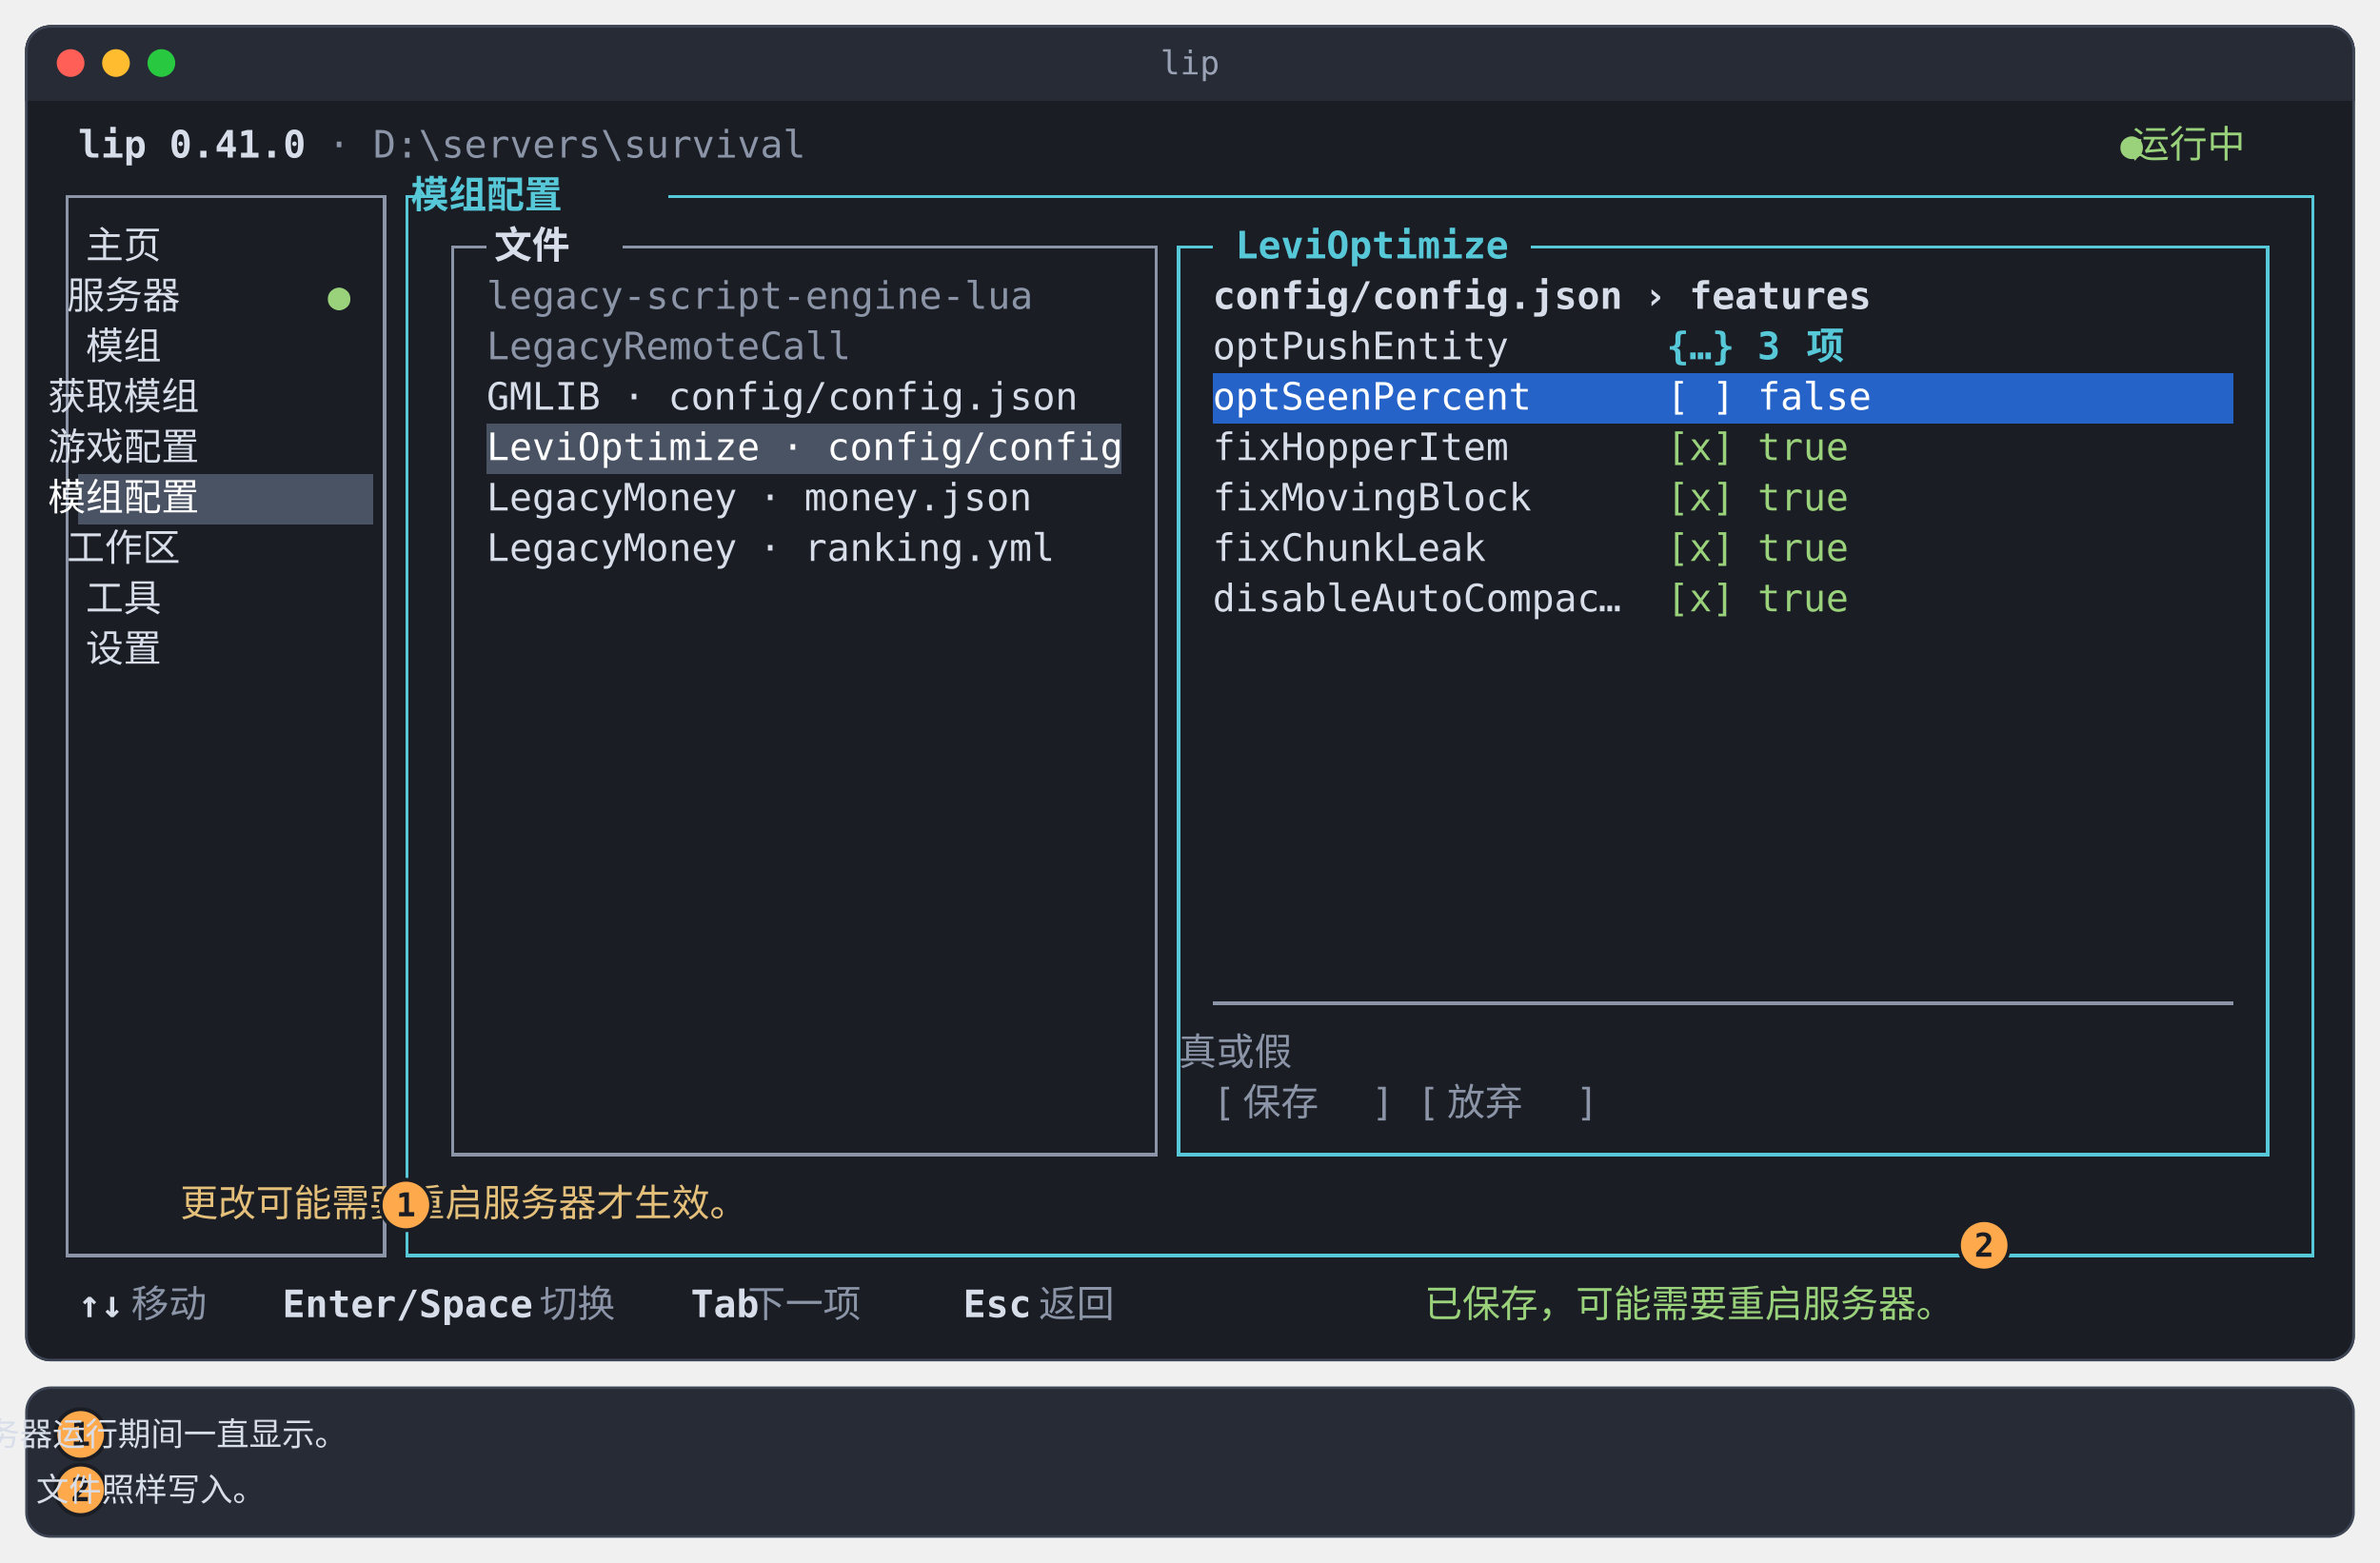
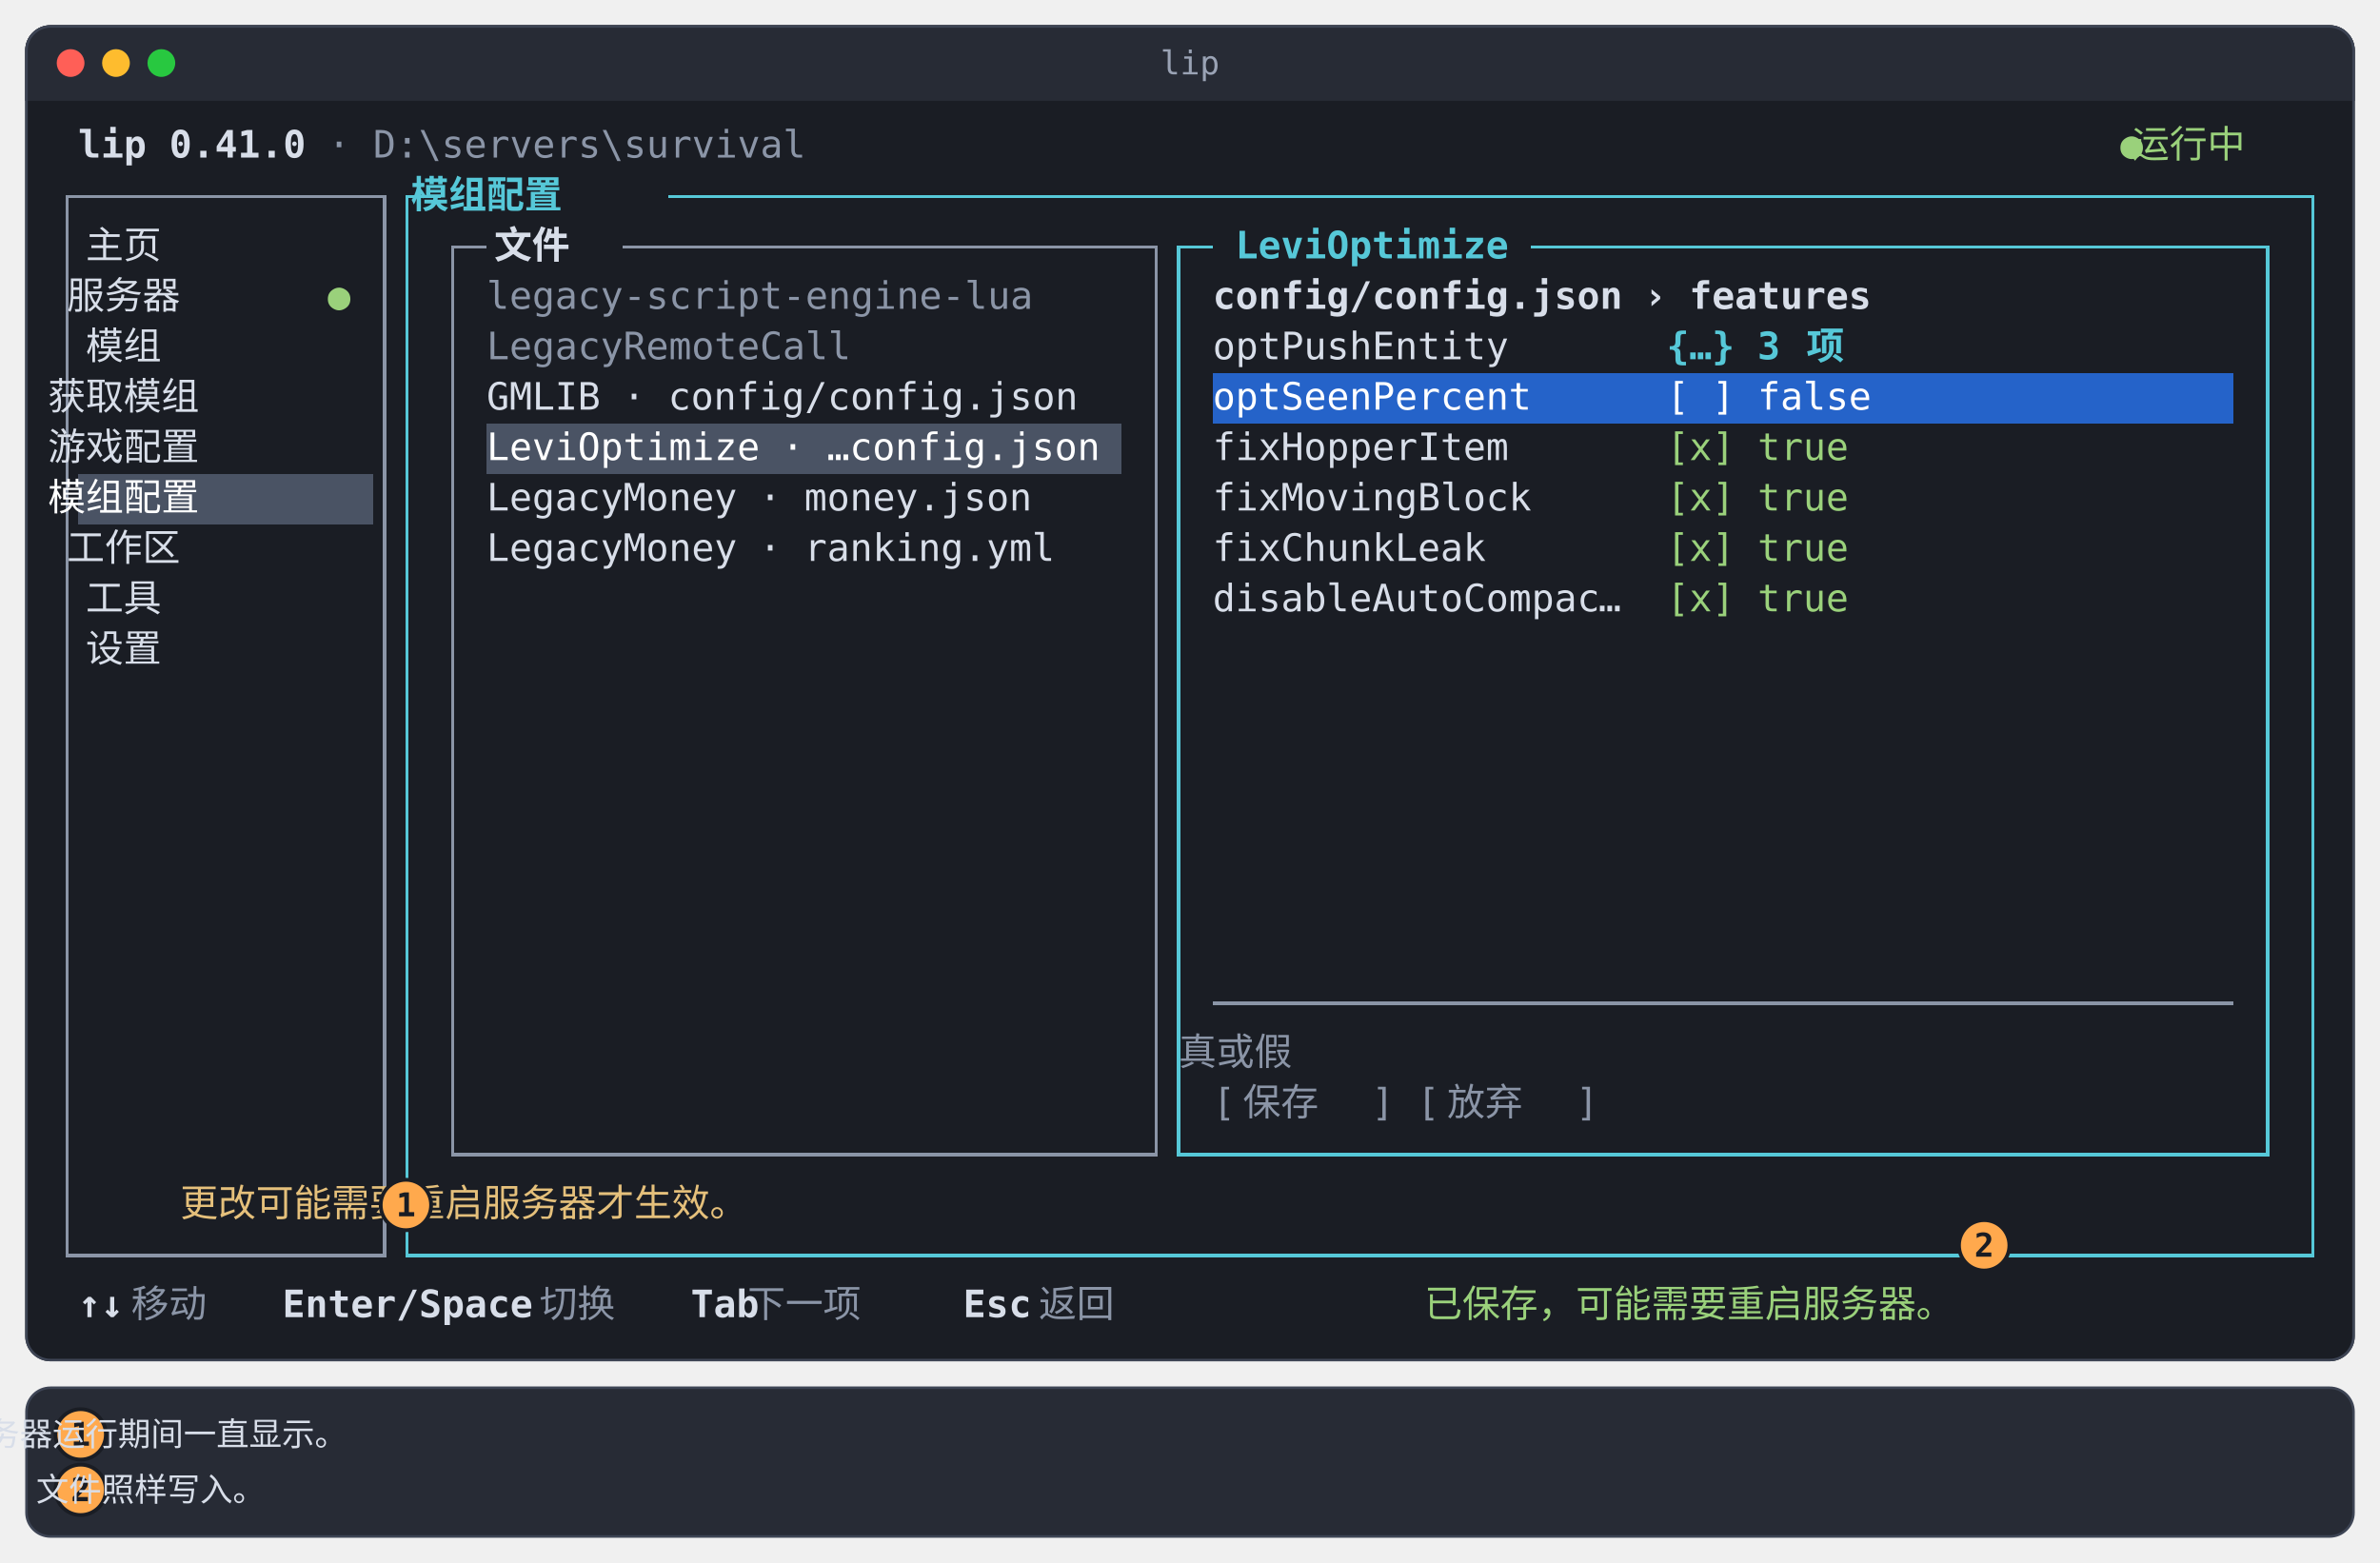
<svg xmlns="http://www.w3.org/2000/svg" width="944" height="620" viewBox="0 0 944 620" role="img" font-family="ui-monospace,'Cascadia Mono','Cascadia Code',Consolas,'SF Mono',Menlo,'DejaVu Sans Mono','Liberation Mono','Noto Sans Mono CJK SC','Sarasa Mono SC','Microsoft YaHei UI','PingFang SC','Noto Sans CJK SC',monospace" font-size="15">
  <rect x="10" y="10" width="924" height="530" rx="10" fill="#1a1d24" />
  <path d="M10 40V20a10 10 0 0 1 10 -10H924a10 10 0 0 1 10 10V40z" fill="#272b35" />
  <circle cx="28" cy="25" r="5.5" fill="#ff5f57" />
  <circle cx="46" cy="25" r="5.5" fill="#febc2e" />
  <circle cx="64" cy="25" r="5.5" fill="#28c840" />
  <text x="472" y="29.5" text-anchor="middle" font-size="13" fill="#9aa3b5">lip</text>
  <rect x="10.5" y="10.5" width="923" height="529" rx="9.5" fill="none" stroke="#3d4454" />
  <g shape-rendering="crispEdges">
    <rect x="481" y="148" width="405" height="20" fill="#2563c9" />
    <rect x="193" y="168" width="252" height="20" fill="#4a5364" />
    <rect x="31" y="188" width="117" height="20" fill="#4a5364" />
  </g>
  <g fill="none" stroke-width="1.25" shape-rendering="crispEdges">
    <path stroke="#8b95a7" d="M25.88 78H153.13M178.88 98H193M247 98H459.13M481 398H886M178.88 458H459.13M25.88 498H153.13M26.5 77.38V498.63M152.5 77.38V498.63M179.5 97.38V458.63M458.5 97.38V458.63" />
    <path stroke="#56c8d8" d="M160.88 78H175M265 78H918.13M466.88 98H481M607 98H900.13M466.88 458H900.13M160.88 498H918.13M161.5 77.38V498.63M467.5 97.38V458.63M899.5 97.38V458.63M917.5 77.38V498.63" />
  </g>
  <g fill="#d8dee9">
    <text x="31" y="62.5" textLength="90" lengthAdjust="spacingAndGlyphs" font-weight="700">lip 0.41.0</text>
    <text x="134.5" y="62.5" text-anchor="middle" fill="#8b95a7">·</text>
    <text x="148" y="62.5" textLength="171" lengthAdjust="spacingAndGlyphs" fill="#8b95a7">D:\servers\survival</text>
    <text x="845.5" y="62.5" text-anchor="middle" fill="#9ad17b">●</text>
    <text x="868 886 904" y="62.5" text-anchor="middle" fill="#9ad17b">运行中</text>
    <text x="193 211 229 247" y="82.5" text-anchor="middle" fill="#56c8d8" font-weight="700">模组配置</text>
    <text x="49 67" y="102.5" text-anchor="middle">主页</text>
    <text x="211 229" y="102.5" text-anchor="middle" font-weight="700">文件</text>
    <text x="490" y="102.5" textLength="108" lengthAdjust="spacingAndGlyphs" fill="#56c8d8" font-weight="700">LeviOptimize</text>
    <text x="49 67 85" y="122.5" text-anchor="middle">服务器</text>
    <text x="134.5" y="122.5" text-anchor="middle" fill="#9ad17b">●</text>
    <text x="193" y="122.5" textLength="216" lengthAdjust="spacingAndGlyphs" fill="#8b95a7">legacy-script-engine-lua</text>
    <text x="481" y="122.5" textLength="162" lengthAdjust="spacingAndGlyphs" font-weight="700">config/config.json</text>
    <text x="656.5" y="122.5" text-anchor="middle" font-weight="700">›</text>
    <text x="670" y="122.5" textLength="72" lengthAdjust="spacingAndGlyphs" font-weight="700">features</text>
    <text x="49 67" y="142.5" text-anchor="middle">模组</text>
    <text x="193" y="142.5" textLength="144" lengthAdjust="spacingAndGlyphs" fill="#8b95a7">LegacyRemoteCall</text>
    <text x="481" y="142.5" textLength="117" lengthAdjust="spacingAndGlyphs">optPushEntity</text>
    <text x="661" y="142.5" textLength="9" lengthAdjust="spacingAndGlyphs" fill="#56c8d8" font-weight="700">{</text>
    <text x="674.5" y="142.5" text-anchor="middle" fill="#56c8d8" font-weight="700">…</text>
    <text x="679" y="142.5" textLength="27" lengthAdjust="spacingAndGlyphs" fill="#56c8d8" font-weight="700">} 3</text>
    <text x="724" y="142.5" text-anchor="middle" fill="#56c8d8" font-weight="700">项</text>
    <text x="49 67 85 103" y="162.5" text-anchor="middle">获取模组</text>
    <text x="193" y="162.5" textLength="45" lengthAdjust="spacingAndGlyphs">GMLIB</text>
    <text x="251.5" y="162.5" text-anchor="middle">·</text>
    <text x="265" y="162.5" textLength="162" lengthAdjust="spacingAndGlyphs">config/config.json</text>
    <text x="481" y="162.5" textLength="126" lengthAdjust="spacingAndGlyphs" fill="#ffffff">optSeenPercent</text>
    <text x="661" y="162.5" textLength="81" lengthAdjust="spacingAndGlyphs" fill="#ffffff">[ ] false</text>
    <text x="49 67 85 103" y="182.5" text-anchor="middle">游戏配置</text>
    <text x="193" y="182.5" textLength="108" lengthAdjust="spacingAndGlyphs" fill="#ffffff">LeviOptimize</text>
    <text x="314.5" y="182.5" text-anchor="middle" fill="#ffffff">·</text>
-     <text x="328" y="182.5" textLength="117" lengthAdjust="spacingAndGlyphs" fill="#ffffff">config/config</text>
+     <text x="332.5" y="182.5" text-anchor="middle" fill="#ffffff">…</text>
+     <text x="337" y="182.5" textLength="99" lengthAdjust="spacingAndGlyphs" fill="#ffffff">config.json</text>
    <text x="481" y="182.5" textLength="117" lengthAdjust="spacingAndGlyphs">fixHopperItem</text>
    <text x="661" y="182.5" textLength="72" lengthAdjust="spacingAndGlyphs" fill="#9ad17b">[x] true</text>
    <text x="49 67 85 103" y="202.5" text-anchor="middle" fill="#ffffff">模组配置</text>
    <text x="193" y="202.5" textLength="99" lengthAdjust="spacingAndGlyphs">LegacyMoney</text>
    <text x="305.5" y="202.5" text-anchor="middle">·</text>
    <text x="319" y="202.5" textLength="90" lengthAdjust="spacingAndGlyphs">money.json</text>
    <text x="481" y="202.5" textLength="126" lengthAdjust="spacingAndGlyphs">fixMovingBlock</text>
    <text x="661" y="202.5" textLength="72" lengthAdjust="spacingAndGlyphs" fill="#9ad17b">[x] true</text>
    <text x="49 67 85" y="222.5" text-anchor="middle">工作区</text>
    <text x="193" y="222.5" textLength="99" lengthAdjust="spacingAndGlyphs">LegacyMoney</text>
    <text x="305.5" y="222.5" text-anchor="middle">·</text>
    <text x="319" y="222.5" textLength="99" lengthAdjust="spacingAndGlyphs">ranking.yml</text>
    <text x="481" y="222.5" textLength="108" lengthAdjust="spacingAndGlyphs">fixChunkLeak</text>
    <text x="661" y="222.5" textLength="72" lengthAdjust="spacingAndGlyphs" fill="#9ad17b">[x] true</text>
    <text x="49 67" y="242.5" text-anchor="middle">工具</text>
    <text x="481" y="242.5" textLength="153" lengthAdjust="spacingAndGlyphs">disableAutoCompac</text>
    <text x="638.5" y="242.5" text-anchor="middle">…</text>
    <text x="661" y="242.5" textLength="72" lengthAdjust="spacingAndGlyphs" fill="#9ad17b">[x] true</text>
    <text x="49 67" y="262.5" text-anchor="middle">设置</text>
    <text x="490 508 526" y="422.5" text-anchor="middle" fill="#8b95a7">真或假</text>
    <text x="481" y="442.5" textLength="9" lengthAdjust="spacingAndGlyphs" fill="#8b95a7">[</text>
    <text x="508 526" y="442.5" text-anchor="middle" fill="#8b95a7">保存</text>
    <text x="544" y="442.5" textLength="9" lengthAdjust="spacingAndGlyphs" fill="#8b95a7">]</text>
    <text x="562" y="442.5" textLength="9" lengthAdjust="spacingAndGlyphs" fill="#8b95a7">[</text>
    <text x="589 607" y="442.5" text-anchor="middle" fill="#8b95a7">放弃</text>
    <text x="625" y="442.5" textLength="9" lengthAdjust="spacingAndGlyphs" fill="#8b95a7">]</text>
    <text x="184 202 220 238 256 274 292 310 328 346 364 382 400 418 436" y="482.5" text-anchor="middle" fill="#e5c07b">更改可能需要重启服务器才生效。</text>
    <text x="35.5" y="522.5" text-anchor="middle" font-weight="700">↑</text>
    <text x="44.5" y="522.5" text-anchor="middle" font-weight="700">↓</text>
    <text x="67 85" y="522.5" text-anchor="middle" fill="#8b95a7">移动</text>
    <text x="112" y="522.5" textLength="99" lengthAdjust="spacingAndGlyphs" font-weight="700">Enter/Space</text>
    <text x="229 247" y="522.5" text-anchor="middle" fill="#8b95a7">切换</text>
    <text x="274" y="522.5" textLength="27" lengthAdjust="spacingAndGlyphs" font-weight="700">Tab</text>
    <text x="319 337 355" y="522.5" text-anchor="middle" fill="#8b95a7">下一项</text>
    <text x="382" y="522.5" textLength="27" lengthAdjust="spacingAndGlyphs" font-weight="700">Esc</text>
    <text x="427 445" y="522.5" text-anchor="middle" fill="#8b95a7">返回</text>
    <text x="670 688 706 724 742 760 778 796 814 832 850 868 886 904" y="522.5" text-anchor="middle" fill="#9ad17b">已保存，可能需要重启服务器。</text>
  </g>
  <circle cx="161" cy="478" r="10" fill="#ffa94d" stroke="#1a1d24" stroke-width="1.5" />
  <text x="161" y="482.5" text-anchor="middle" font-size="13" font-weight="700" fill="#1a1d24">1</text>
  <circle cx="787" cy="494" r="10" fill="#ffa94d" stroke="#1a1d24" stroke-width="1.5" />
  <text x="787" y="498.5" text-anchor="middle" font-size="13" font-weight="700" fill="#1a1d24">2</text>
  <rect x="10.5" y="550.5" width="923" height="59" rx="9.5" fill="#272b35" stroke="#3d4454" />
  <circle cx="32" cy="569" r="10" fill="#ffa94d" stroke="#1a1d24" stroke-width="1.5" />
  <text x="32" y="573.5" text-anchor="middle" font-size="13" font-weight="700" fill="#1a1d24">1</text>
  <text x="59.8 75.4 91 106.6 122.2 137.8 153.4 169 184.6 200.2 215.8 231.4" y="573.5" text-anchor="middle" font-size="13" fill="#d8dee9">服务器运行期间一直显示。</text>
  <circle cx="32" cy="591" r="10" fill="#ffa94d" stroke="#1a1d24" stroke-width="1.5" />
  <text x="32" y="595.5" text-anchor="middle" font-size="13" font-weight="700" fill="#1a1d24">2</text>
  <text x="59.8 75.4 91 106.6 122.2 137.8 153.4" y="595.5" text-anchor="middle" font-size="13" fill="#d8dee9">文件照样写入。</text>
</svg>
